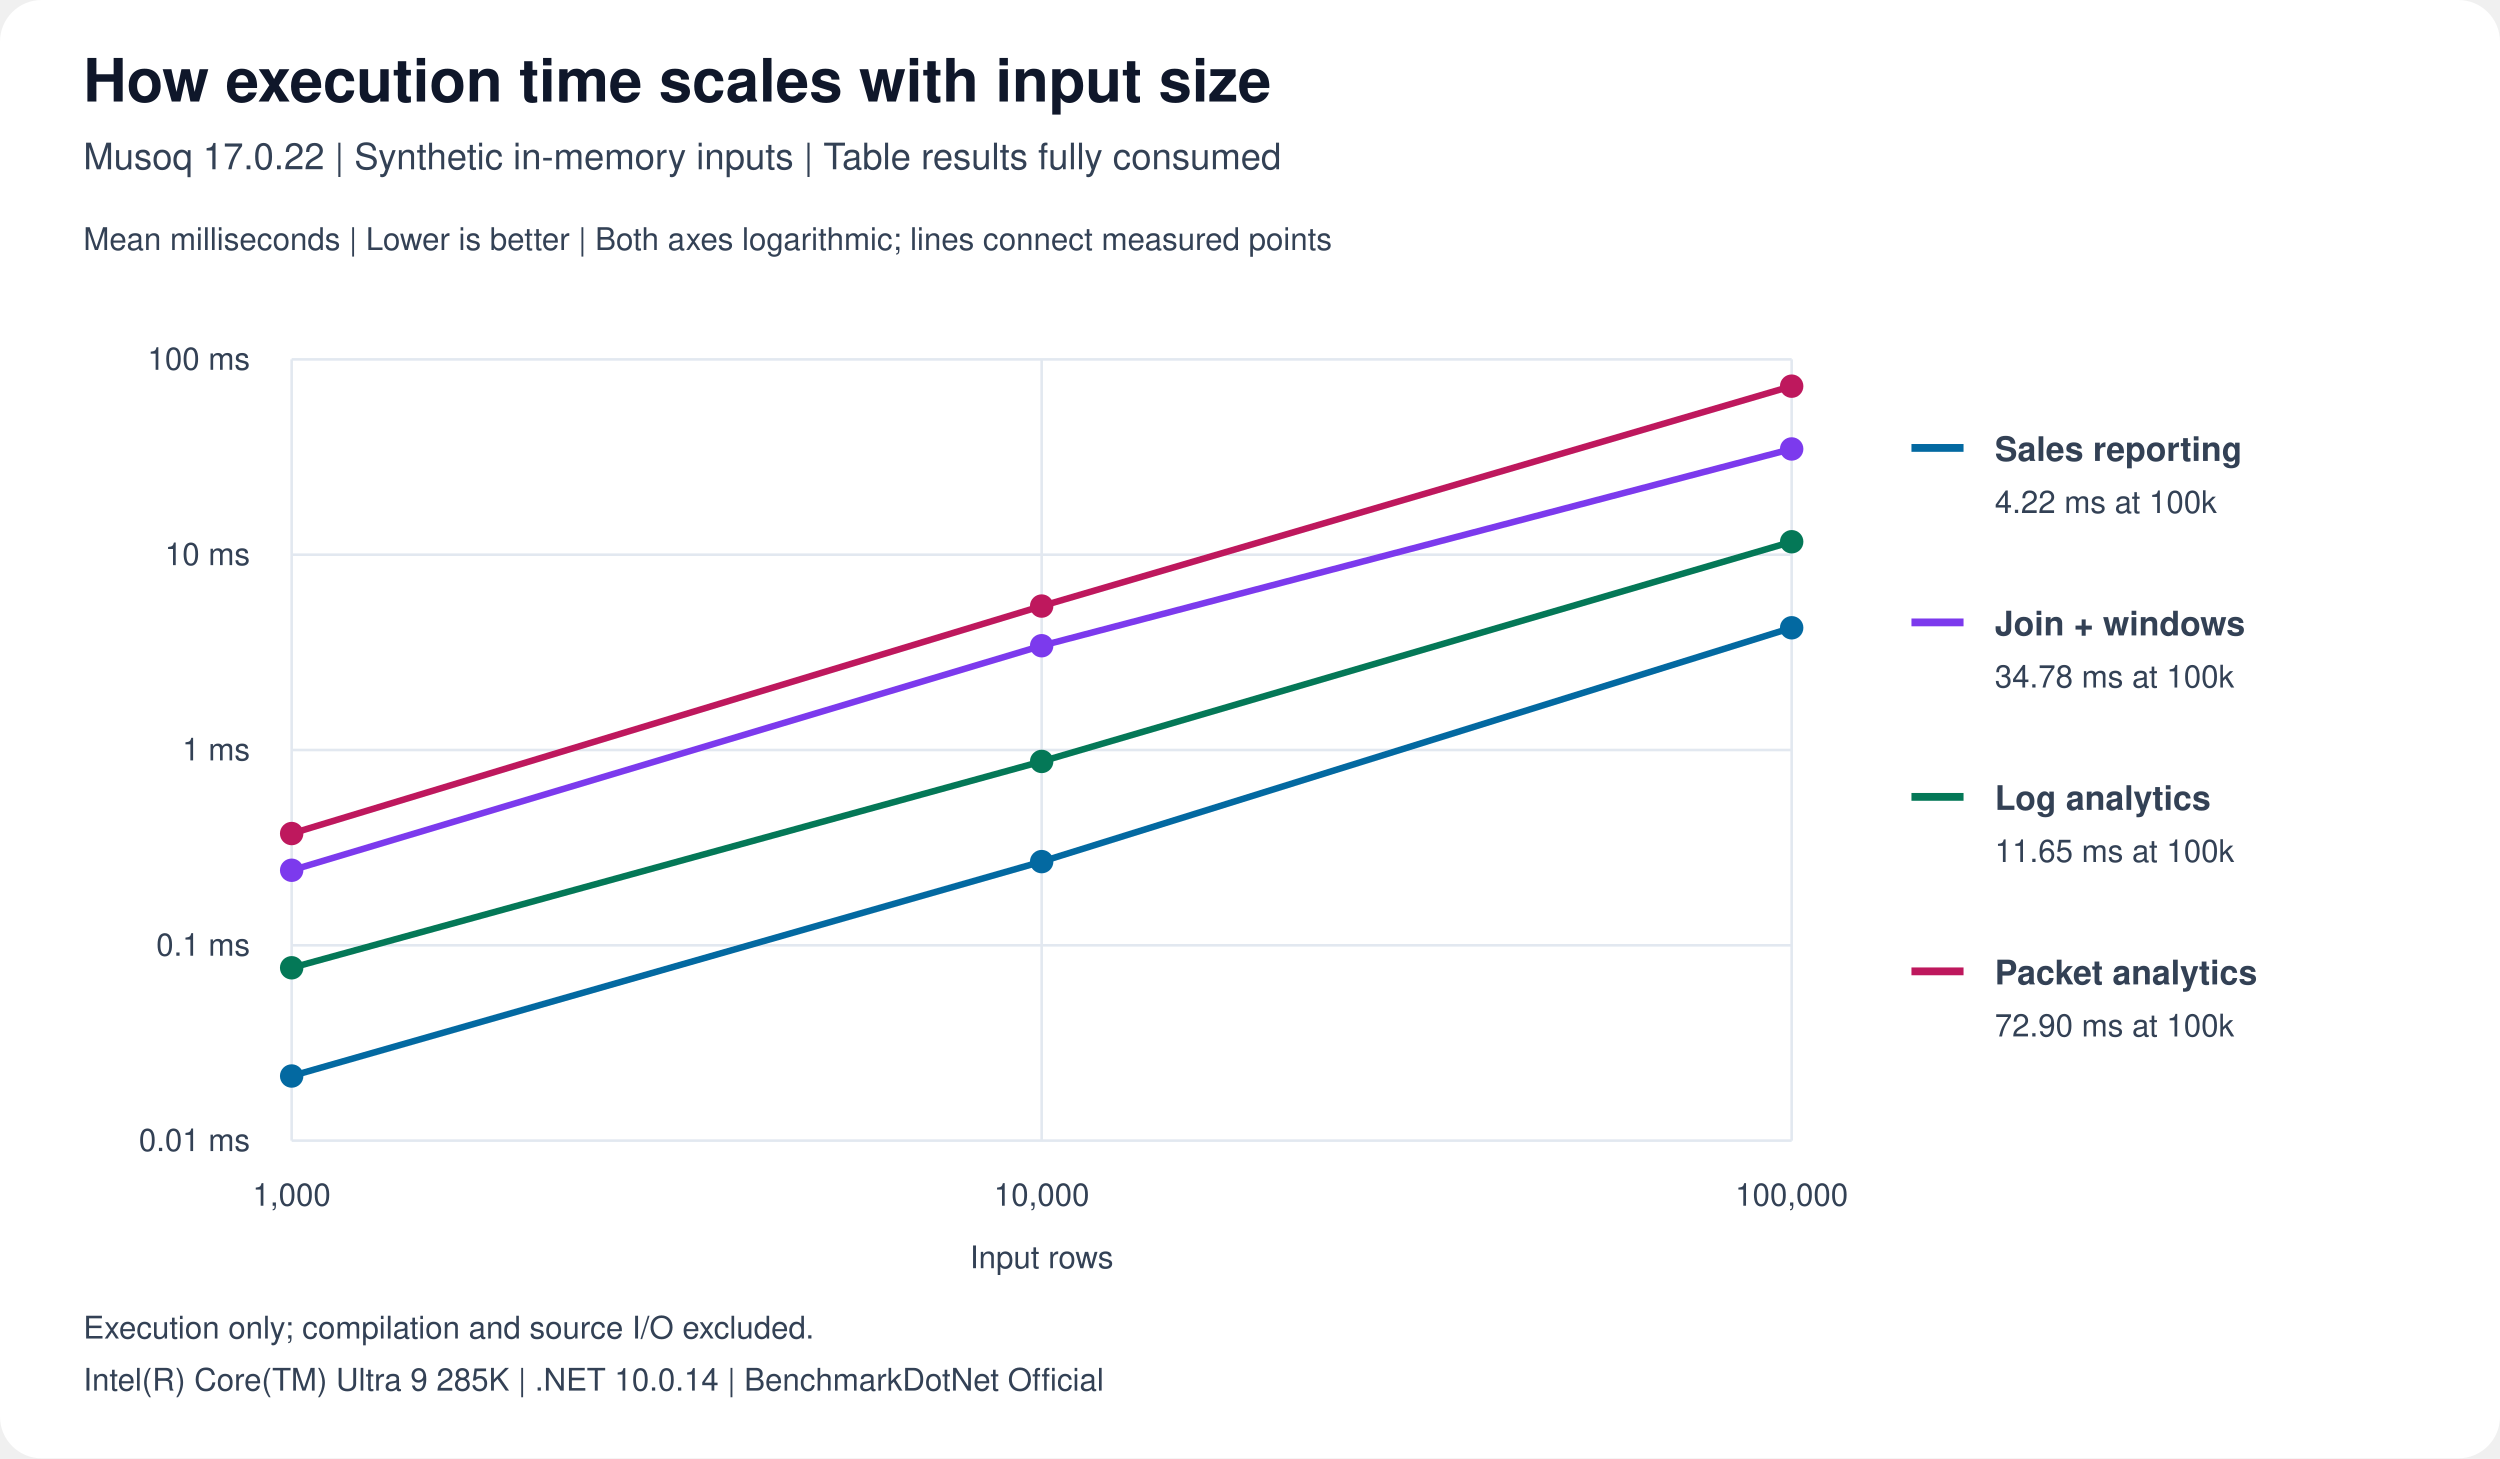
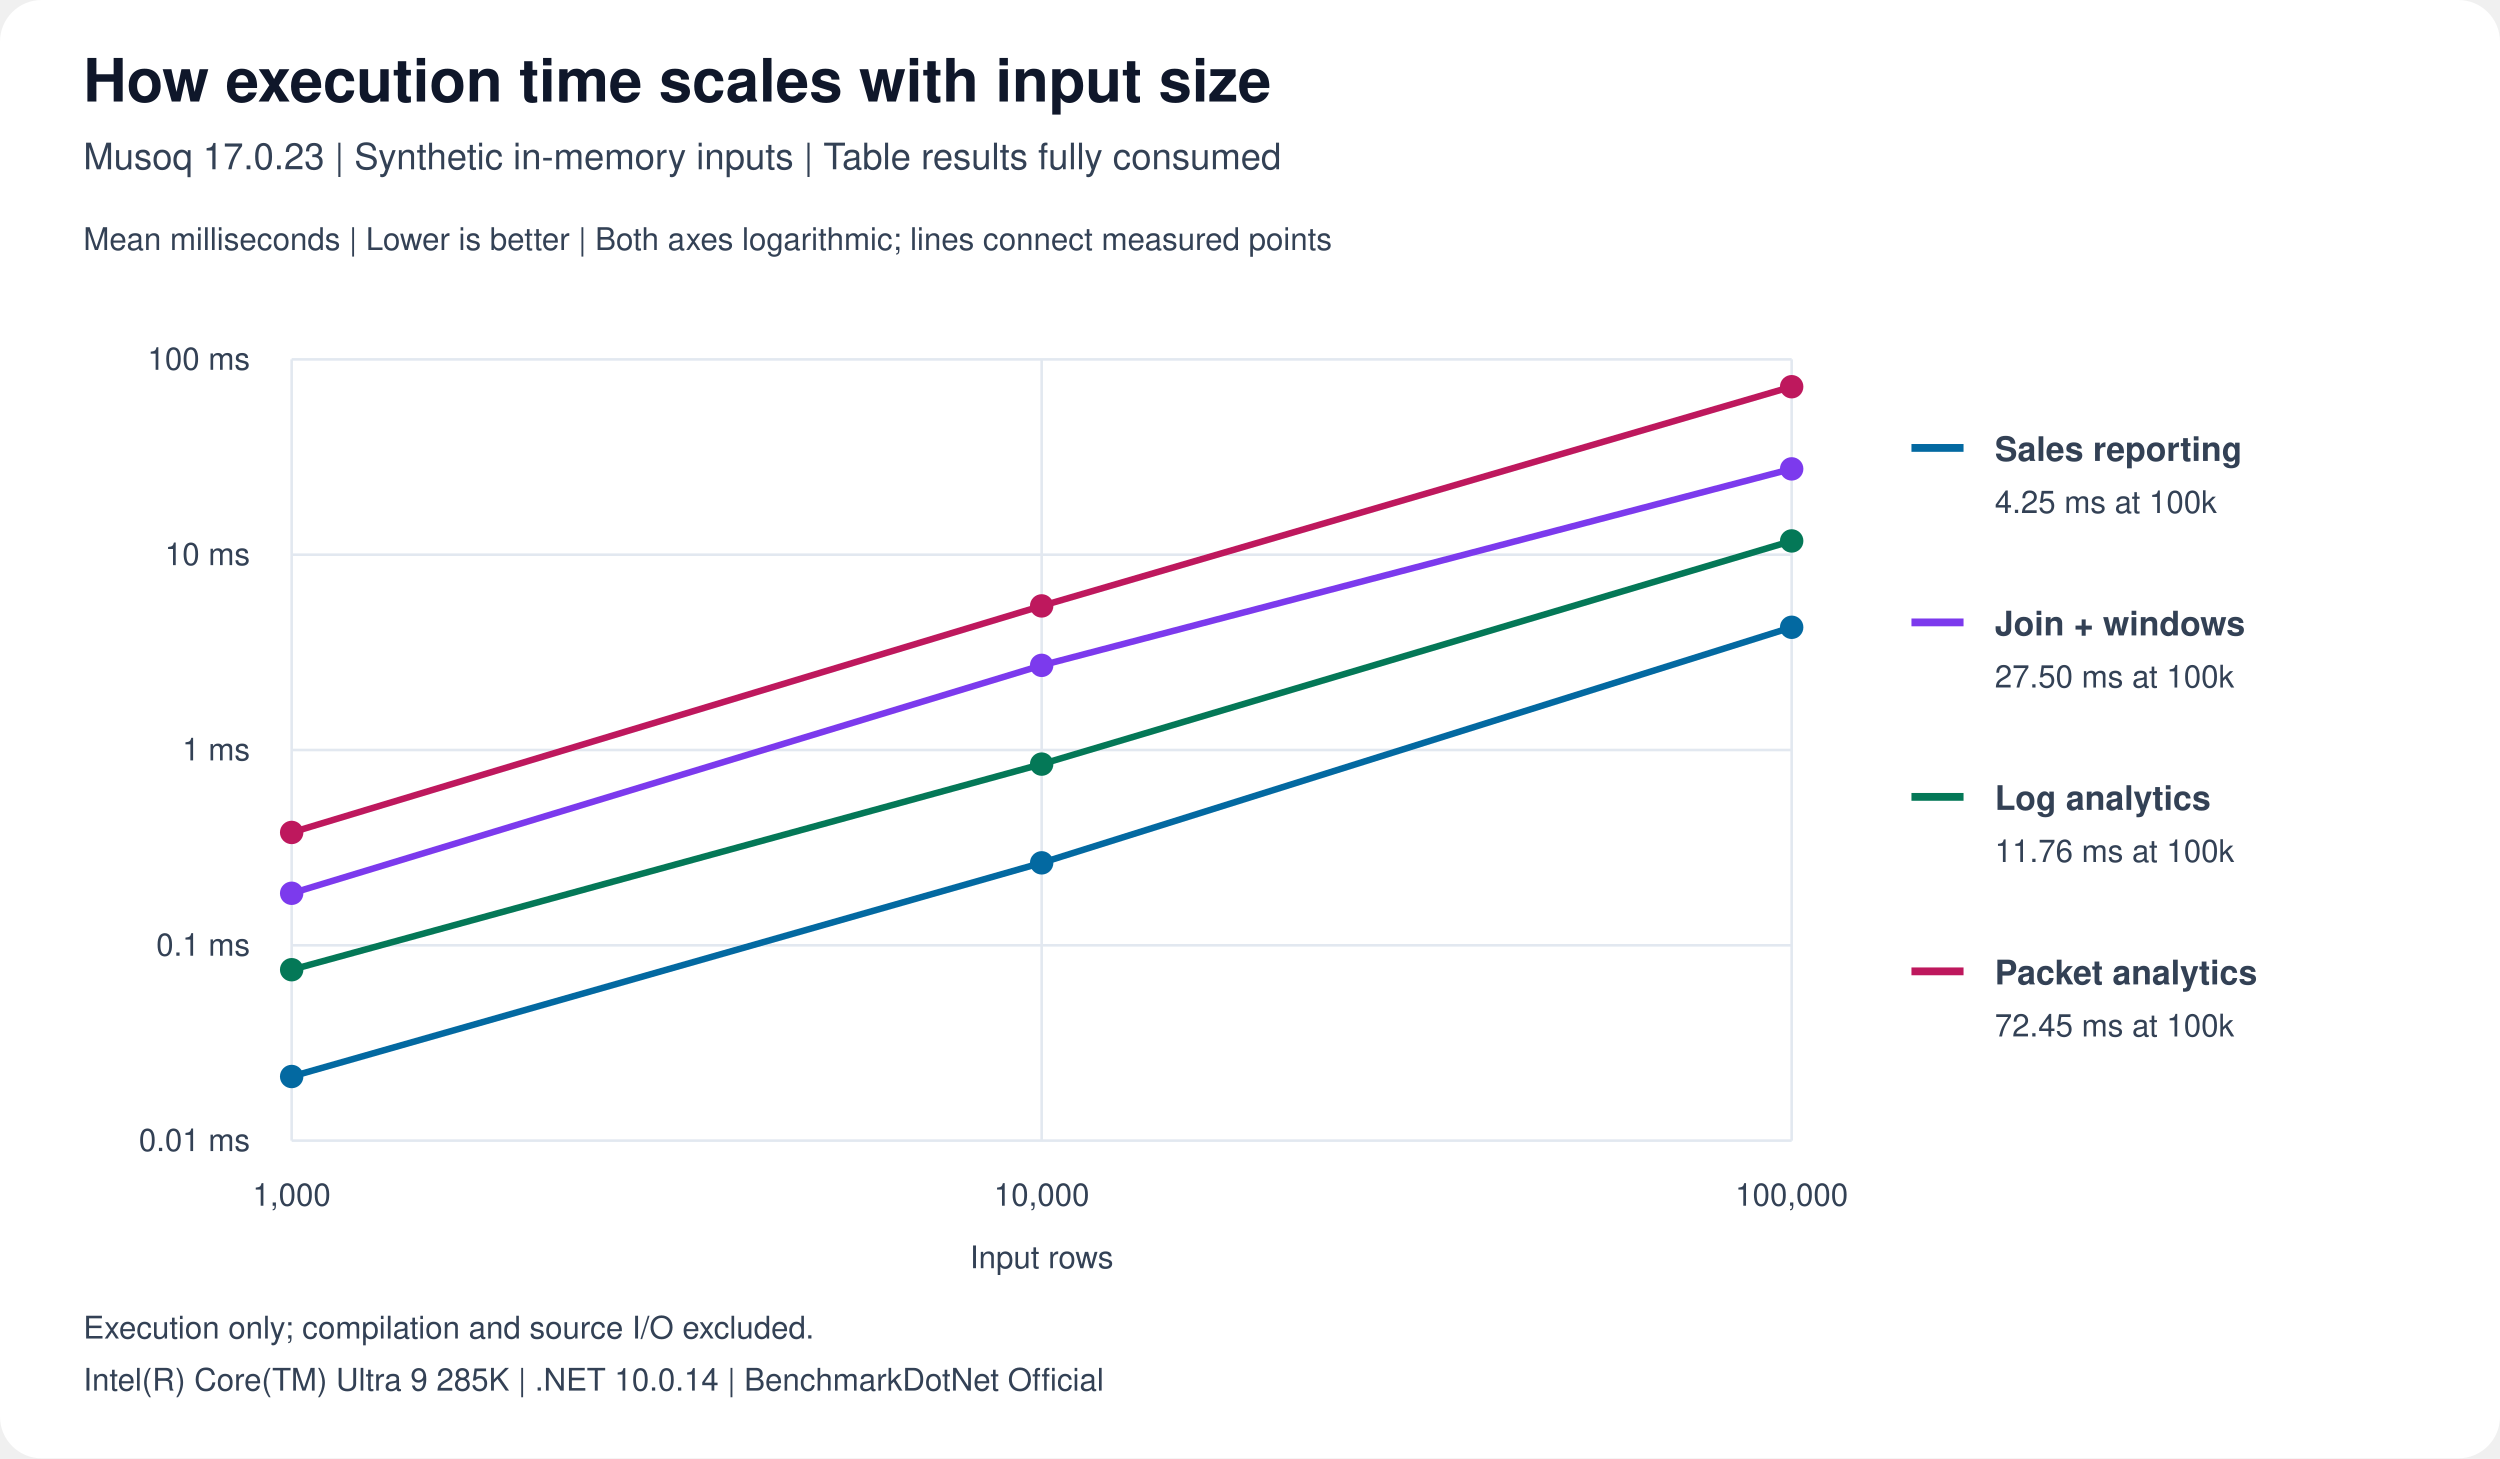
<svg xmlns="http://www.w3.org/2000/svg" width="960" height="560" viewBox="0 0 960 560" role="img" aria-labelledby="title description">
  <rect width="960" height="560" rx="16" fill="#ffffff" />
  <g font-family="Segoe UI, Helvetica, Arial, sans-serif">
    <text x="32.00" y="39.00" font-size="23" fill="#0f172a" text-anchor="start" font-weight="700">How execution time scales with input size</text>
-     <text x="32.00" y="65.00" font-size="14" fill="#334155" text-anchor="start" font-weight="400">Musoq 17.0.22 | Synthetic in-memory inputs | Table results fully consumed</text>
+     <text x="32.00" y="65.00" font-size="14" fill="#334155" text-anchor="start" font-weight="400">Musoq 17.0.23 | Synthetic in-memory inputs | Table results fully consumed</text>
    <text x="32.00" y="96.00" font-size="12" fill="#334155" text-anchor="start" font-weight="400">Mean milliseconds | Lower is better | Both axes logarithmic; lines connect measured points</text>
    <line x1="112.00" y1="438.00" x2="688.00" y2="438.00" stroke="#e2e8f0" stroke-width="1" />
    <text x="96.00" y="442.00" font-size="12" fill="#334155" text-anchor="end" font-weight="400">0.01 ms</text>
    <line x1="112.00" y1="363.00" x2="688.00" y2="363.00" stroke="#e2e8f0" stroke-width="1" />
    <text x="96.00" y="367.00" font-size="12" fill="#334155" text-anchor="end" font-weight="400">0.1 ms</text>
    <line x1="112.00" y1="288.00" x2="688.00" y2="288.00" stroke="#e2e8f0" stroke-width="1" />
    <text x="96.00" y="292.00" font-size="12" fill="#334155" text-anchor="end" font-weight="400">1 ms</text>
    <line x1="112.00" y1="213.00" x2="688.00" y2="213.00" stroke="#e2e8f0" stroke-width="1" />
    <text x="96.00" y="217.00" font-size="12" fill="#334155" text-anchor="end" font-weight="400">10 ms</text>
    <line x1="112.00" y1="138.00" x2="688.00" y2="138.00" stroke="#e2e8f0" stroke-width="1" />
    <text x="96.00" y="142.00" font-size="12" fill="#334155" text-anchor="end" font-weight="400">100 ms</text>
    <line x1="112.00" y1="138.00" x2="112.00" y2="438.00" stroke="#e2e8f0" stroke-width="1" />
    <text x="112.00" y="463.00" font-size="12" fill="#334155" text-anchor="middle" font-weight="400">1,000</text>
    <line x1="400.00" y1="138.00" x2="400.00" y2="438.00" stroke="#e2e8f0" stroke-width="1" />
    <text x="400.00" y="463.00" font-size="12" fill="#334155" text-anchor="middle" font-weight="400">10,000</text>
    <line x1="688.00" y1="138.00" x2="688.00" y2="438.00" stroke="#e2e8f0" stroke-width="1" />
    <text x="688.00" y="463.00" font-size="12" fill="#334155" text-anchor="middle" font-weight="400">100,000</text>
    <text x="400.00" y="487.00" font-size="12" fill="#334155" text-anchor="middle" font-weight="400">Input rows</text>
-     <polyline points="112.00,413.19 400.00,330.86 688.00,241.07" fill="none" stroke="#0369a1" stroke-width="2.5" />
-     <circle cx="112.00" cy="413.19" r="4.5" fill="#0369a1" />
-     <circle cx="400.00" cy="330.86" r="4.5" fill="#0369a1" />
-     <circle cx="688.00" cy="241.07" r="4.5" fill="#0369a1" />
+     <polyline points="112.00,413.38 400.00,331.33 688.00,240.88" fill="none" stroke="#0369a1" stroke-width="2.5" />
+     <circle cx="112.00" cy="413.38" r="4.5" fill="#0369a1" />
+     <circle cx="400.00" cy="331.33" r="4.5" fill="#0369a1" />
+     <circle cx="688.00" cy="240.88" r="4.5" fill="#0369a1" />
    <line x1="734.00" y1="172.00" x2="754.00" y2="172.00" stroke="#0369a1" stroke-width="3" />
    <text x="766.00" y="177.00" font-size="13" fill="#334155" text-anchor="start" font-weight="600">Sales reporting</text>
-     <text x="766.00" y="197.00" font-size="12" fill="#334155" text-anchor="start" font-weight="400">4.22 ms at 100k</text>
-     <polyline points="112.00,334.18 400.00,247.96 688.00,172.40" fill="none" stroke="#7c3aed" stroke-width="2.5" />
-     <circle cx="112.00" cy="334.18" r="4.5" fill="#7c3aed" />
-     <circle cx="400.00" cy="247.96" r="4.5" fill="#7c3aed" />
-     <circle cx="688.00" cy="172.40" r="4.5" fill="#7c3aed" />
+     <text x="766.00" y="197.00" font-size="12" fill="#334155" text-anchor="start" font-weight="400">4.25 ms at 100k</text>
+     <polyline points="112.00,343.02 400.00,255.50 688.00,180.05" fill="none" stroke="#7c3aed" stroke-width="2.5" />
+     <circle cx="112.00" cy="343.02" r="4.5" fill="#7c3aed" />
+     <circle cx="400.00" cy="255.50" r="4.5" fill="#7c3aed" />
+     <circle cx="688.00" cy="180.05" r="4.5" fill="#7c3aed" />
    <line x1="734.00" y1="239.00" x2="754.00" y2="239.00" stroke="#7c3aed" stroke-width="3" />
    <text x="766.00" y="244.00" font-size="13" fill="#334155" text-anchor="start" font-weight="600">Join + windows</text>
-     <text x="766.00" y="264.00" font-size="12" fill="#334155" text-anchor="start" font-weight="400">34.78 ms at 100k</text>
-     <polyline points="112.00,371.63 400.00,292.39 688.00,208.03" fill="none" stroke="#047857" stroke-width="2.5" />
-     <circle cx="112.00" cy="371.63" r="4.5" fill="#047857" />
-     <circle cx="400.00" cy="292.39" r="4.5" fill="#047857" />
-     <circle cx="688.00" cy="208.03" r="4.5" fill="#047857" />
+     <text x="766.00" y="264.00" font-size="12" fill="#334155" text-anchor="start" font-weight="400">27.50 ms at 100k</text>
+     <polyline points="112.00,372.37 400.00,293.42 688.00,207.72" fill="none" stroke="#047857" stroke-width="2.5" />
+     <circle cx="112.00" cy="372.37" r="4.5" fill="#047857" />
+     <circle cx="400.00" cy="293.42" r="4.5" fill="#047857" />
+     <circle cx="688.00" cy="207.72" r="4.5" fill="#047857" />
    <line x1="734.00" y1="306.00" x2="754.00" y2="306.00" stroke="#047857" stroke-width="3" />
    <text x="766.00" y="311.00" font-size="13" fill="#334155" text-anchor="start" font-weight="600">Log analytics</text>
-     <text x="766.00" y="331.00" font-size="12" fill="#334155" text-anchor="start" font-weight="400">11.65 ms at 100k</text>
-     <polyline points="112.00,320.08 400.00,232.73 688.00,148.29" fill="none" stroke="#be185d" stroke-width="2.5" />
-     <circle cx="112.00" cy="320.08" r="4.5" fill="#be185d" />
-     <circle cx="400.00" cy="232.73" r="4.5" fill="#be185d" />
-     <circle cx="688.00" cy="148.29" r="4.5" fill="#be185d" />
+     <text x="766.00" y="331.00" font-size="12" fill="#334155" text-anchor="start" font-weight="400">11.76 ms at 100k</text>
+     <polyline points="112.00,319.66 400.00,232.67 688.00,148.50" fill="none" stroke="#be185d" stroke-width="2.5" />
+     <circle cx="112.00" cy="319.66" r="4.5" fill="#be185d" />
+     <circle cx="400.00" cy="232.67" r="4.5" fill="#be185d" />
+     <circle cx="688.00" cy="148.50" r="4.5" fill="#be185d" />
    <line x1="734.00" y1="373.00" x2="754.00" y2="373.00" stroke="#be185d" stroke-width="3" />
    <text x="766.00" y="378.00" font-size="13" fill="#334155" text-anchor="start" font-weight="600">Packet analytics</text>
-     <text x="766.00" y="398.00" font-size="12" fill="#334155" text-anchor="start" font-weight="400">72.90 ms at 100k</text>
+     <text x="766.00" y="398.00" font-size="12" fill="#334155" text-anchor="start" font-weight="400">72.45 ms at 100k</text>
    <text x="32.00" y="514.00" font-size="12" fill="#334155" text-anchor="start" font-weight="400">Execution only; compilation and source I/O excluded.</text>
    <text x="32.00" y="534.00" font-size="12" fill="#334155" text-anchor="start" font-weight="400">Intel(R) Core(TM) Ultra 9 285K | .NET 10.0.14 | BenchmarkDotNet Official</text>
  </g>
</svg>
